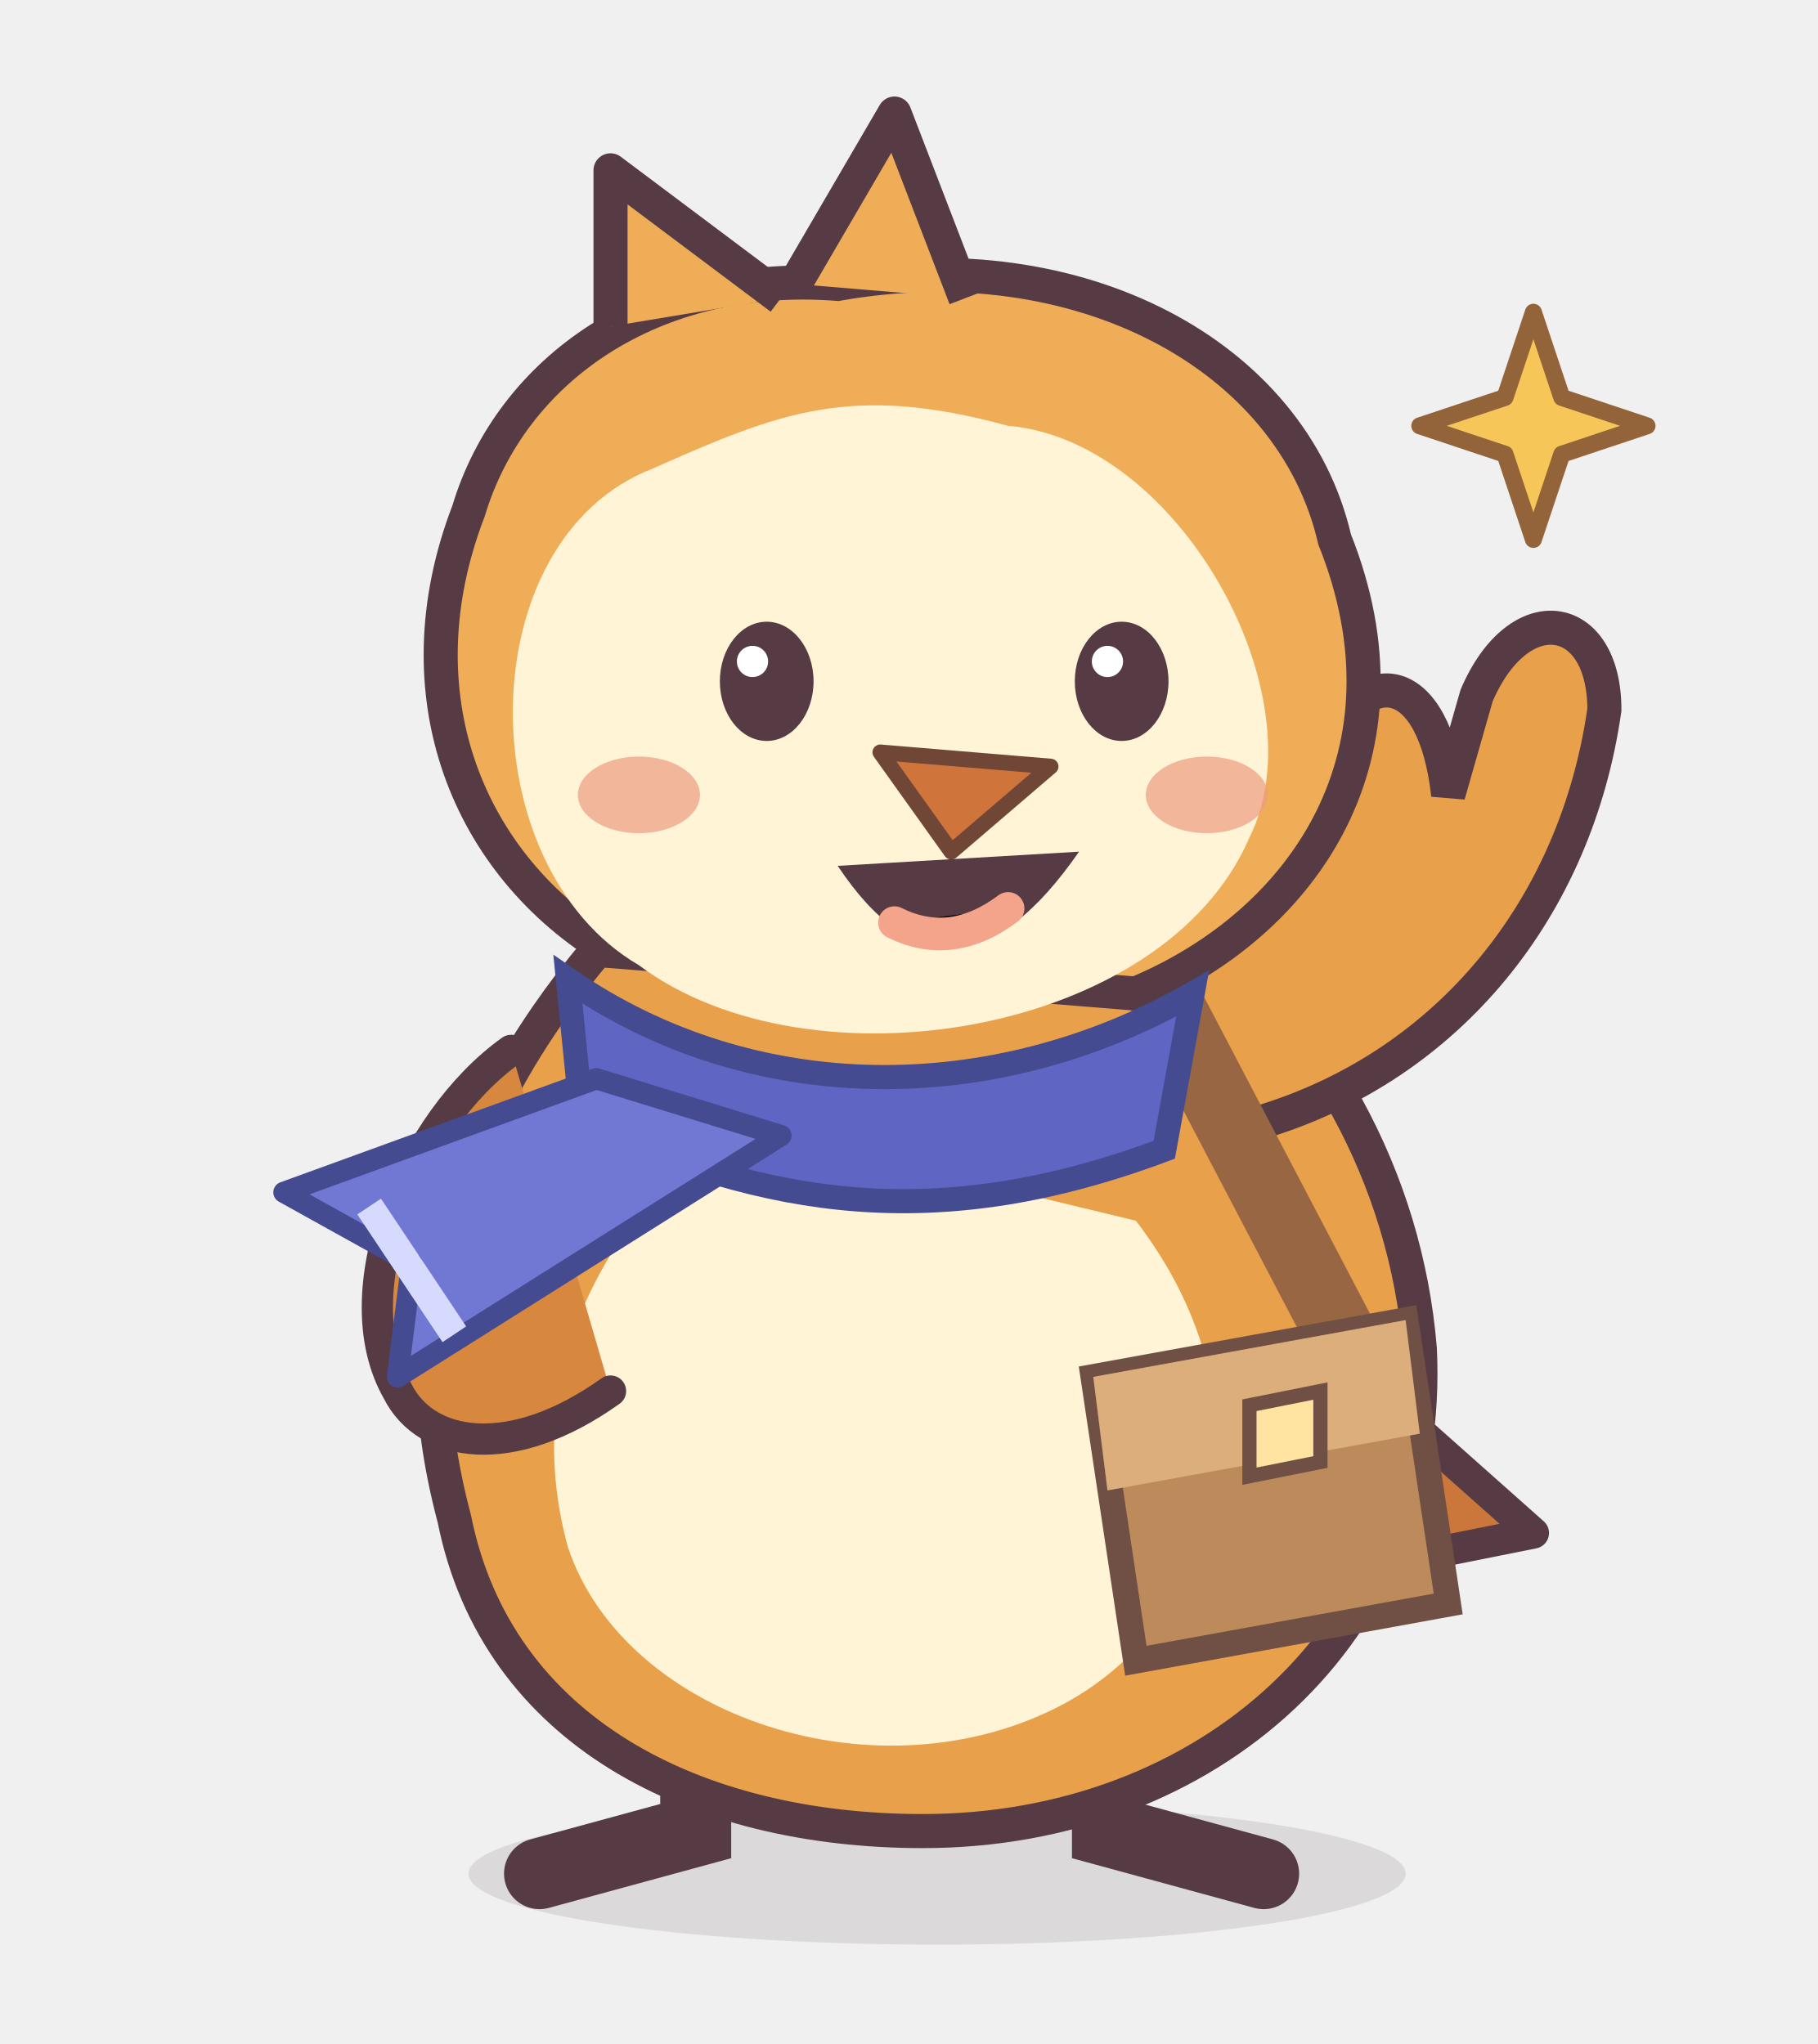
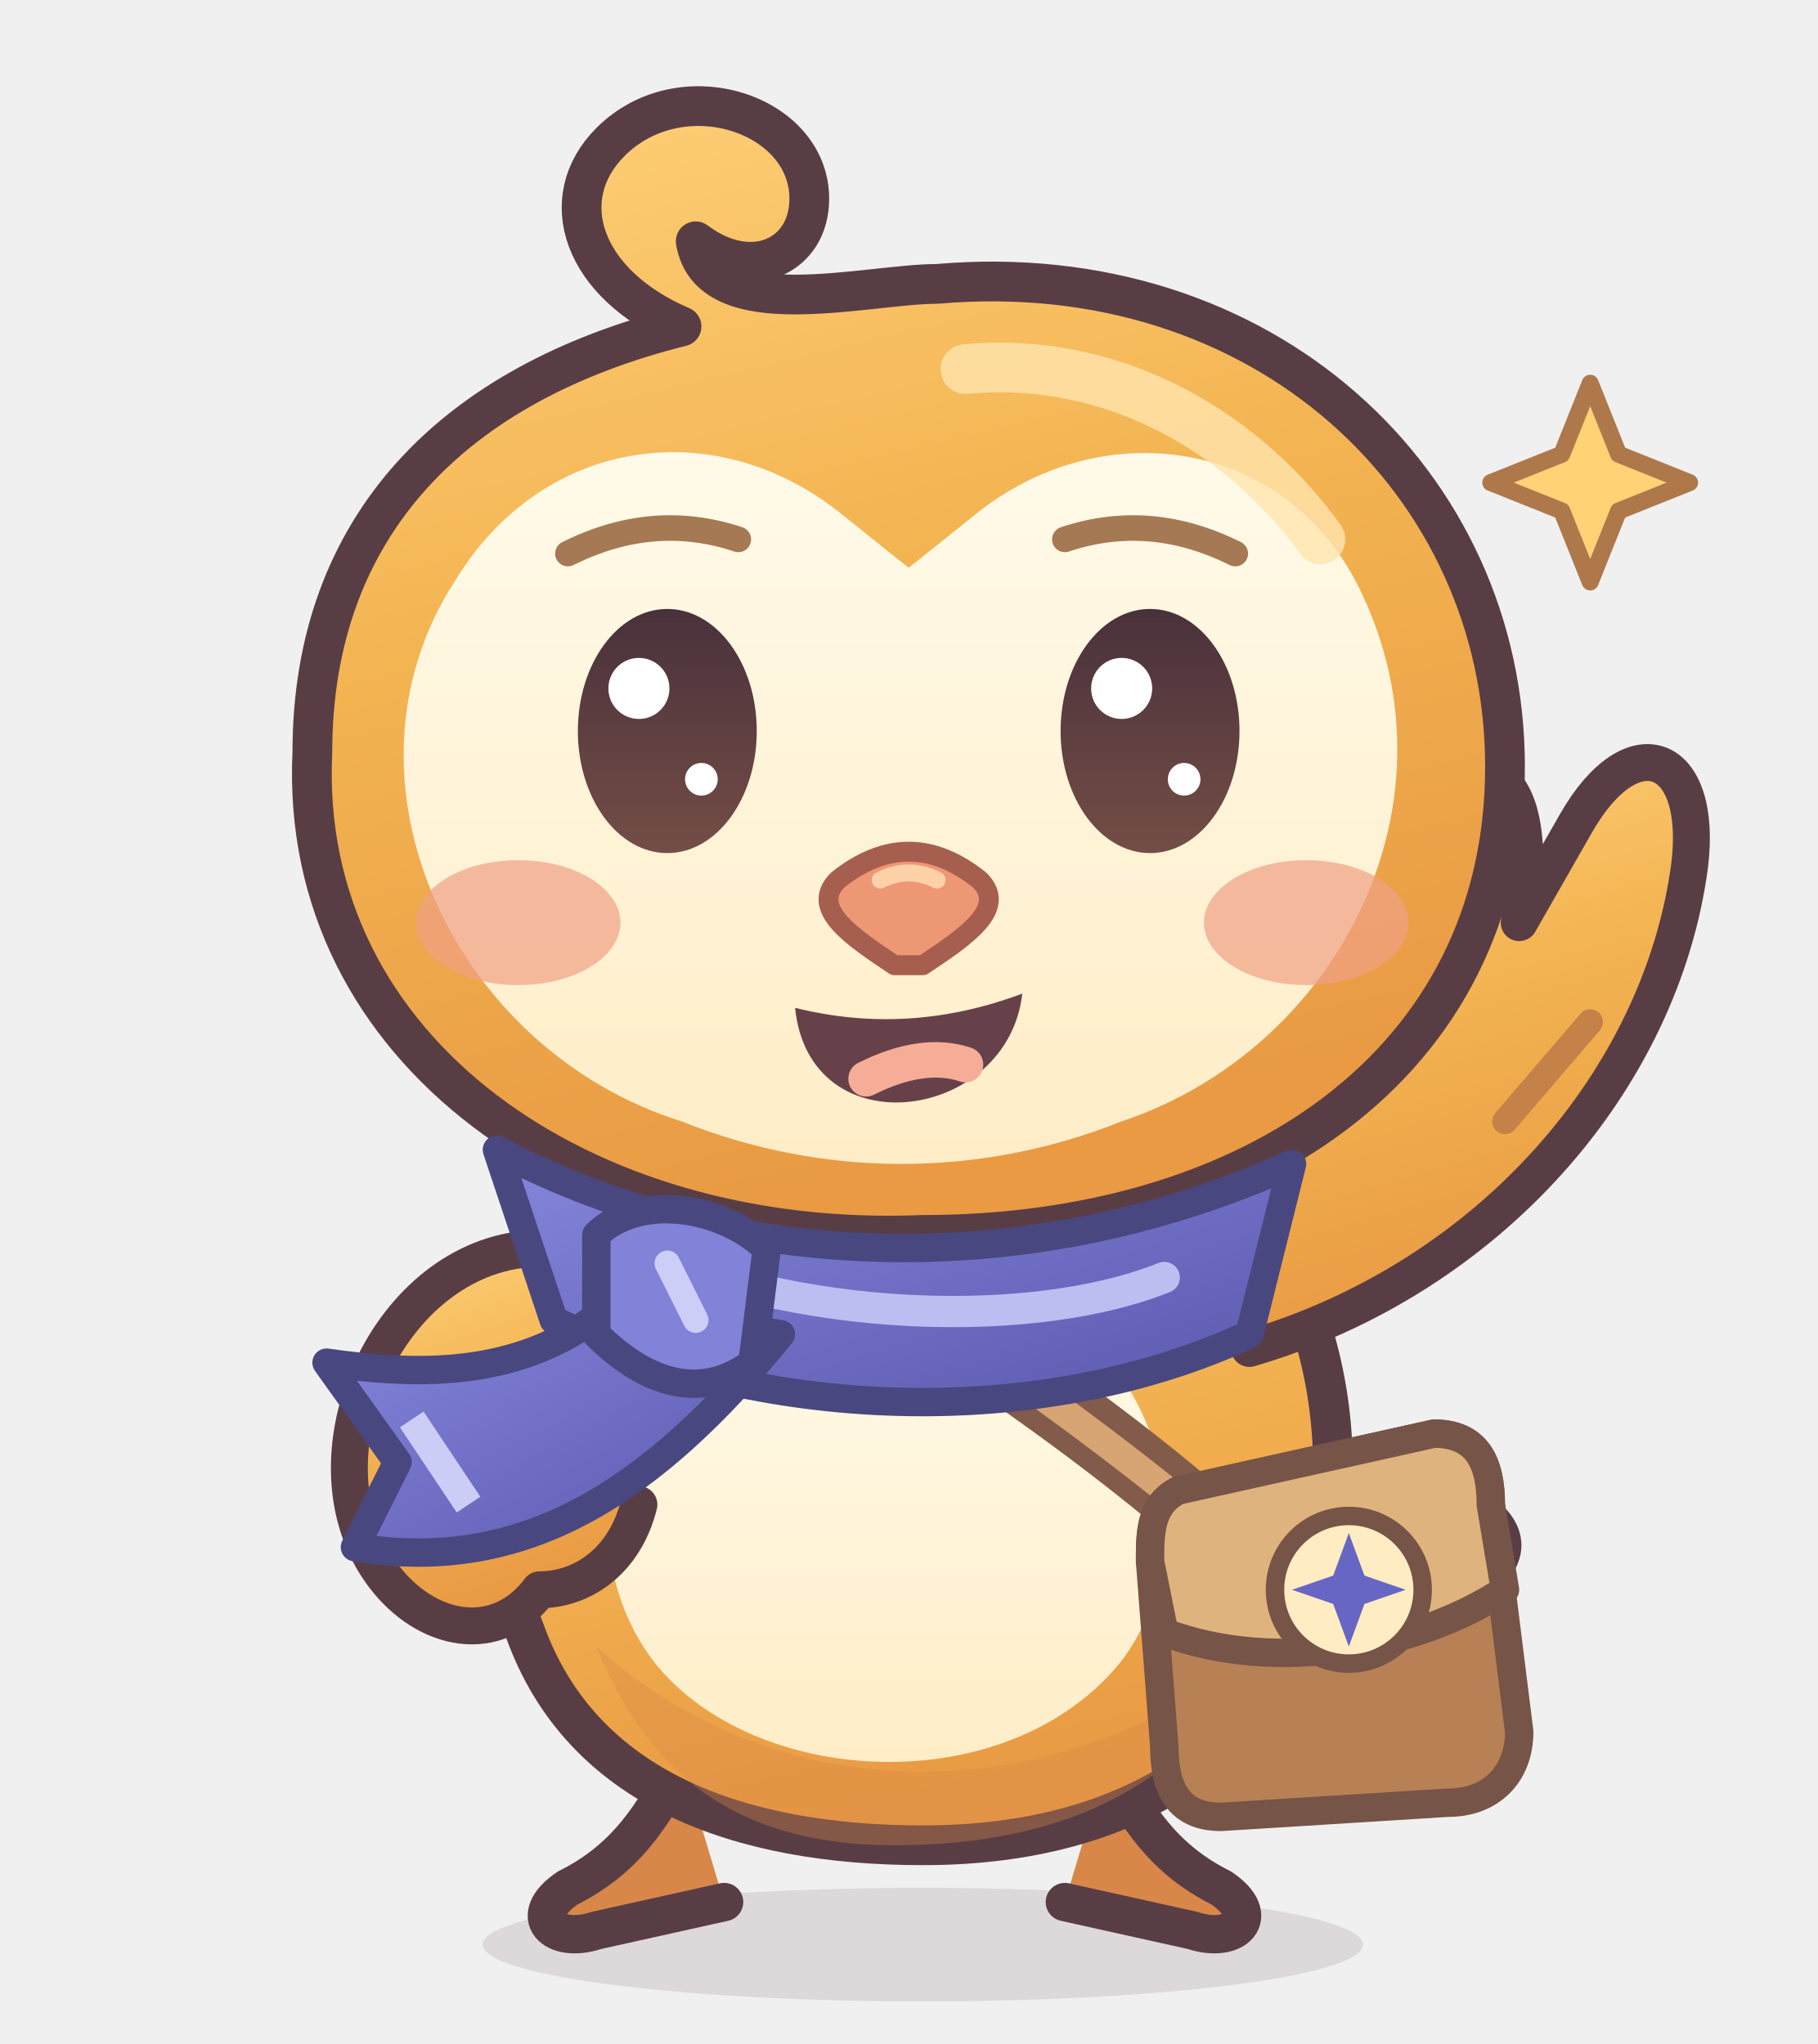
<svg xmlns="http://www.w3.org/2000/svg" width="128" height="144" viewBox="0 0 128 144">
-   <ellipse cx="66" cy="132" rx="33" ry="5" fill="#563B4520" />
-   <path d="M49 119v10l-11 3m40-13v10l11 3" stroke="#563B45" stroke-width="5" stroke-linecap="round" fill="none" />
-   <path d="m90 92 18 16-20 4Z" fill="#CB763B" stroke="#563B45" stroke-width="2.2" stroke-linejoin="round" />
-   <path d="M42 67c-10 12-14 25-10 40 3 15 17 22 33 22 20 0 36-14 35-34-1-12-7-23-17-31Z" fill="#E8A04B" stroke="#563B45" stroke-width="2.4" />
-   <path d="M51 79c-10 9-14 19-11 30 4 12 22 18 35 11 11-6 15-21 5-34Z" fill="#FFF4D6" />
-   <path d="M36 74c-7 5-12 17-8 24 2 4 8 5 15 0" fill="#D8873F" stroke="#563B45" stroke-width="2.2" stroke-linecap="round" />
-   <path d="M89 79c13-4 22-15 24-29 0-7-6-8-9-1l-2 7c-1-9-6-9-8-4-4 8-7 11-14 17" fill="#E8A04B" stroke="#563B45" stroke-width="2.4" />
-   <path d="M49 58 74 55l22 42" stroke="#986642" stroke-width="5" fill="none" />
-   <path d="m77 97 22-4 3 20-22 4Z" fill="#BD8B5B" stroke="#705044" stroke-width="1.8" />
-   <path d="m77 97 22-4 1 8-22 4Z" fill="#DBAE7B" />
-   <path d="m88 99 5-1v5l-5 1Z" fill="#FFE3A0" stroke="#705044" />
-   <path d="M43 67c-10-6-15-18-10-31 3-10 13-17 26-16 17-3 32 5 35 18 6 15-2 27-14 32Z" fill="#F0AD58" stroke="#563B45" stroke-width="2.4" />
-   <path d="M46 33c-13 5-13 28-1 35 12 9 37 5 43-9 5-10-5-28-17-29-11-3-16-1-25 3Z" fill="#FFF4D6" />
-   <path d="M43 23 43 12l12 9m1-1 7-12 5 13" fill="#F0AD58" stroke="#563B45" stroke-width="2.4" stroke-linejoin="round" />
-   <ellipse cx="45" cy="56" rx="4.3" ry="2.7" fill="#ED9B82" opacity=".7" />
-   <ellipse cx="85" cy="56" rx="4.3" ry="2.7" fill="#ED9B82" opacity=".7" />
-   <ellipse cx="54" cy="48" rx="3.3" ry="4.2" fill="#563B45" />
-   <circle cx="53" cy="46.6" r="1.1" fill="#FFFFFF" />
-   <ellipse cx="79" cy="48" rx="3.3" ry="4.2" fill="#563B45" />
-   <circle cx="78" cy="46.6" r="1.1" fill="#FFFFFF" />
-   <path d="m62 53 12 1-7 6Z" fill="#CF753C" stroke="#704637" stroke-width="1.1" stroke-linejoin="round" />
-   <path d="M59 61q8 12 17-1Z" fill="#563B45" />
-   <path d="M63 65q4 2 8-1" stroke="#F3A48B" stroke-width="2.3" stroke-linecap="round" />
-   <path d="M40 69c13 9 30 9 44 1l-2 11c-16 6-28 4-41-2Z" fill="#5F65C2" stroke="#454B90" stroke-width="1.7" />
-   <path d="m42 76-22 8 9 5-1 8 27-17Z" fill="#7178D4" stroke="#454B90" stroke-width="1.5" stroke-linejoin="round" />
-   <path d="m26 85 6 9" stroke="#D7DAFF" stroke-width="2" />
-   <path d="m108 22 2 6 6 2-6 2-2 6-2-6-6-2 6-2Z" fill="#F6C658" stroke="#936339" stroke-width="1.2" stroke-linejoin="round" />
+   <defs>
+     <linearGradient id="feather-gold" x1="0" y1="0" x2="0.25" y2="1">
+       <stop stop-color="#FFD17A" />
+       <stop offset=".48" stop-color="#F3B452" />
+       <stop offset="1" stop-color="#E99A43" />
+     </linearGradient>
+     <linearGradient id="face-cream" x1="0" y1="0" x2="0" y2="1">
+       <stop stop-color="#FFFAE9" />
+       <stop offset="1" stop-color="#FFEDC7" />
+     </linearGradient>
+     <linearGradient id="scarf-blue" x1="0" y1="0" x2="1" y2="1">
+       <stop stop-color="#8586DC" />
+       <stop offset="1" stop-color="#5B58AD" />
+     </linearGradient>
+     <linearGradient id="eye-brown" x1="0" y1="0" x2="0" y2="1">
+       <stop stop-color="#49313B" />
+       <stop offset="1" stop-color="#744D46" />
+     </linearGradient>
+   </defs>
+   <ellipse cx="65" cy="137" rx="31" ry="4" fill="#593D45" opacity=".13" />
+   <path d="M48 124c-2 4-4 7-8 9-3 2-1 4 2 3l9-2m27-10c2 4 4 7 8 9 3 2 1 4-2 3l-9-2" fill="#D88749" stroke="#593D45" stroke-width="2.7" stroke-linecap="round" stroke-linejoin="round" />
+   <path d="M87 109c7-1 14-5 18-2 3 3-2 6-7 7 8 1 7 6 2 7l-13-1Z" fill="#DF9449" stroke="#593D45" stroke-width="2.5" stroke-linejoin="round" />
+   <path d="M42 79c-7 9-10 23-5 36 4 11 15 15 28 15 15 0 25-7 28-19 3-13-2-25-10-32Z" fill="url(#feather-gold)" stroke="#593D45" stroke-width="2.8" />
+   <path d="M42 116c11 10 29 13 46 1-5 10-15 13-25 13-10 0-17-4-21-14Z" fill="#D88749" opacity=".35" />
+   <path d="M51 93c-8 4-11 16-5 24 7 9 25 10 33 0 6-8 3-21-6-25Z" fill="url(#face-cream)" />
+   <path d="M45 80c11 7 29 17 43 30" fill="none" stroke="#825B4B" stroke-width="5" stroke-linecap="round" />
+   <path d="M46 80c12 8 27 17 41 29" fill="none" stroke="#D7A573" stroke-width="2" stroke-linecap="round" />
+   <g id="companion-satchel" stroke="#765447" stroke-width="2" stroke-linejoin="round">
+     <path d="m83 105 18-4c3 0 4 2 4 5l2 16c0 3-2 5-5 5l-16 1c-3 0-4-2-4-5l-1-13c0-2 0-4 2-5Z" fill="#B78055" />
+     <path d="m83 105 18-4c3 0 4 2 4 5l1 6c-6 4-16 6-24 3l-1-5c0-2 0-4 2-5Z" fill="#DFB37D" />
+     <circle cx="95" cy="112" r="5.2" fill="#FFECC3" stroke-width="1.3" />
+     <path d="m95 108 1.1 3 2.9 1-2.9 1-1.1 3-1.1-3-2.9-1 2.9-1Z" fill="#6766C4" stroke="none" />
+   </g>
+   <path d="M37 88c-10 1-16 15-10 23 3 4 8 5 11 1 3 0 6-2 7-6" fill="url(#feather-gold)" stroke="#593D45" stroke-width="2.6" stroke-linecap="round" stroke-linejoin="round" />
+   <path d="m31 105 5 3" fill="none" stroke="#C48248" stroke-width="1.6" stroke-linecap="round" />
+   <path d="M88 95c17-5 29-19 31-34 1-8-4-10-8-3l-4 7c2-12-4-14-8-4-3 8-8 13-16 17Z" fill="url(#feather-gold)" stroke="#593D45" stroke-width="2.6" stroke-linecap="round" stroke-linejoin="round" />
+   <path d="m112 72-6 7" fill="none" stroke="#C48248" stroke-width="1.8" stroke-linecap="round" />
+   <g id="buddy-head">
+     <path d="M48 23c-7-3-9-9-5-13 5-5 14-2 14 4 0 4-4 6-8 3 1 6 12 3 17 3 23-2 40 14 40 34 0 21-18 33-41 33-24 1-44-13-43-34 0-16 10-26 26-30Z" fill="url(#feather-gold)" stroke="#593D45" stroke-width="2.8" stroke-linejoin="round" />
+     <path d="M32 41c6-10 18-12 27-5l5 4 5-4c9-7 22-5 27 6 7 15-2 32-17 37-10 4-21 4-31 0-16-5-25-24-16-38Z" fill="url(#face-cream)" />
+     <path d="M68 26c11-1 20 5 25 12" fill="none" stroke="#FFE5AE" stroke-width="3.5" stroke-linecap="round" opacity=".8" />
+     <ellipse cx="36.5" cy="65" rx="7.2" ry="4.4" fill="#EFA184" opacity=".7" />
+     <ellipse cx="92" cy="65" rx="7.2" ry="4.4" fill="#EFA184" opacity=".7" />
+     <path d="M40 39q6-3 12-1m23 0q6-2 12 1" fill="none" stroke="#A57953" stroke-width="1.8" stroke-linecap="round" />
+     <g fill="url(#eye-brown)">
+       <ellipse cx="47" cy="51.5" rx="6.3" ry="8.6" />
+       <ellipse cx="81" cy="51.5" rx="6.3" ry="8.6" />
+     </g>
+     <g fill="#FFFFFF">
+       <circle cx="45" cy="48.5" r="2.15" />
+       <circle cx="49.4" cy="54.9" r="1.15" />
+       <circle cx="79" cy="48.5" r="2.15" />
+       <circle cx="83.4" cy="54.9" r="1.15" />
+     </g>
+     <path d="M59 62q5-4 10 0c2 2-1 4-4 6h-2c-3-2-6-4-4-6Z" fill="#EE9775" stroke="#A65F4F" stroke-width="1.4" stroke-linejoin="round" />
+     <path d="M62 62q2-1 4 0" fill="none" stroke="#FFD1A9" stroke-width="1.2" stroke-linecap="round" />
+     <path d="M56 71q8 2 16-1c-1 9-15 11-16 1Z" fill="#67414A" />
+     <path d="M61 76q4-2 7-1" fill="none" stroke="#F5AD97" stroke-width="2.5" stroke-linecap="round" />
+   </g>
+   <g id="companion-scarf" stroke="#49477F" stroke-width="2" stroke-linejoin="round">
+     <path d="M35 81c15 8 36 10 56 1l-3 12c-15 7-35 6-49-1Z" fill="url(#scarf-blue)" />
+     <path d="M43 87c11 6 29 7 39 3" fill="none" stroke="#BCBEF2" stroke-width="2.2" stroke-linecap="round" />
+     <path d="M43 92c-6 5-13 5-20 4l5 7-3 6c12 2 21-4 30-15Z" fill="url(#scarf-blue)" />
+     <path d="m29 100 4 6" stroke="#CBCDF6" stroke-width="2" />
+     <path d="M42 87c3-3 9-2 12 1l-1 8c-4 3-8 1-11-2Z" fill="#8182D8" />
+     <path d="m47 89 2 4" stroke="#CDCEF7" stroke-width="1.8" stroke-linecap="round" />
+   </g>
+   <path d="m112 27 2 5 5 2-5 2-2 5-2-5-5-2 5-2Z" fill="#FFD276" stroke="#AE784B" stroke-width="1.2" stroke-linejoin="round" />
</svg>
